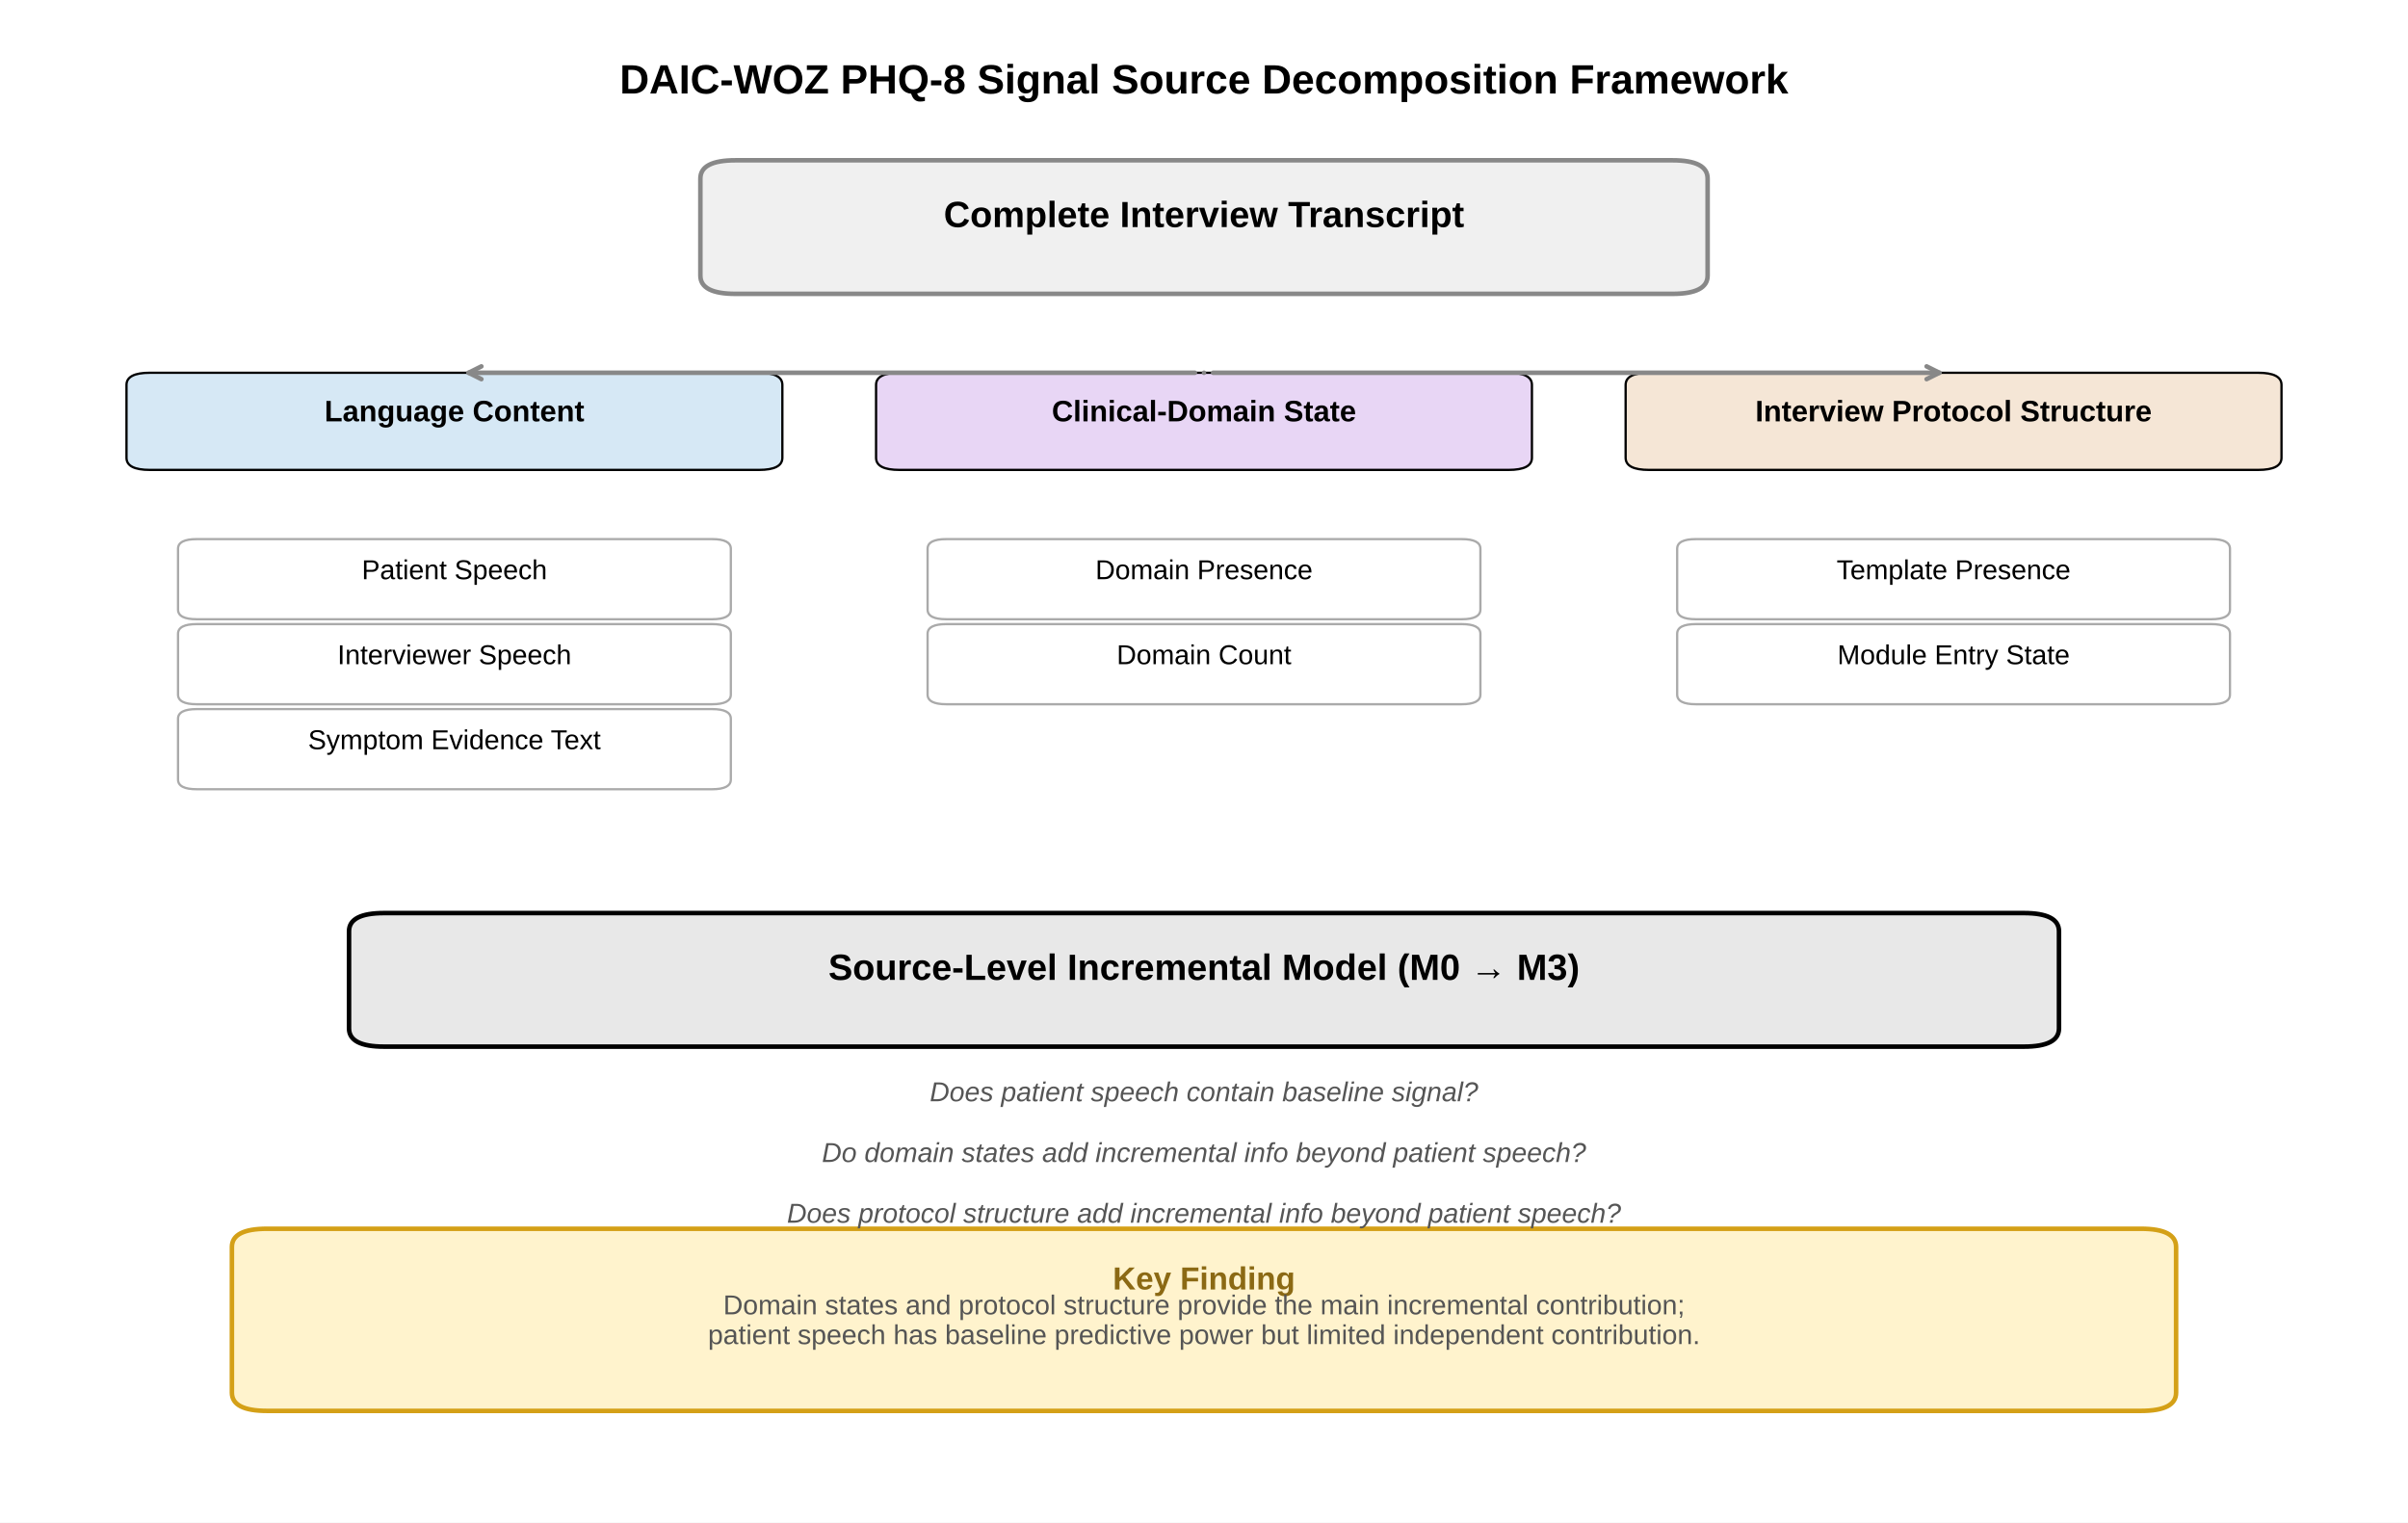
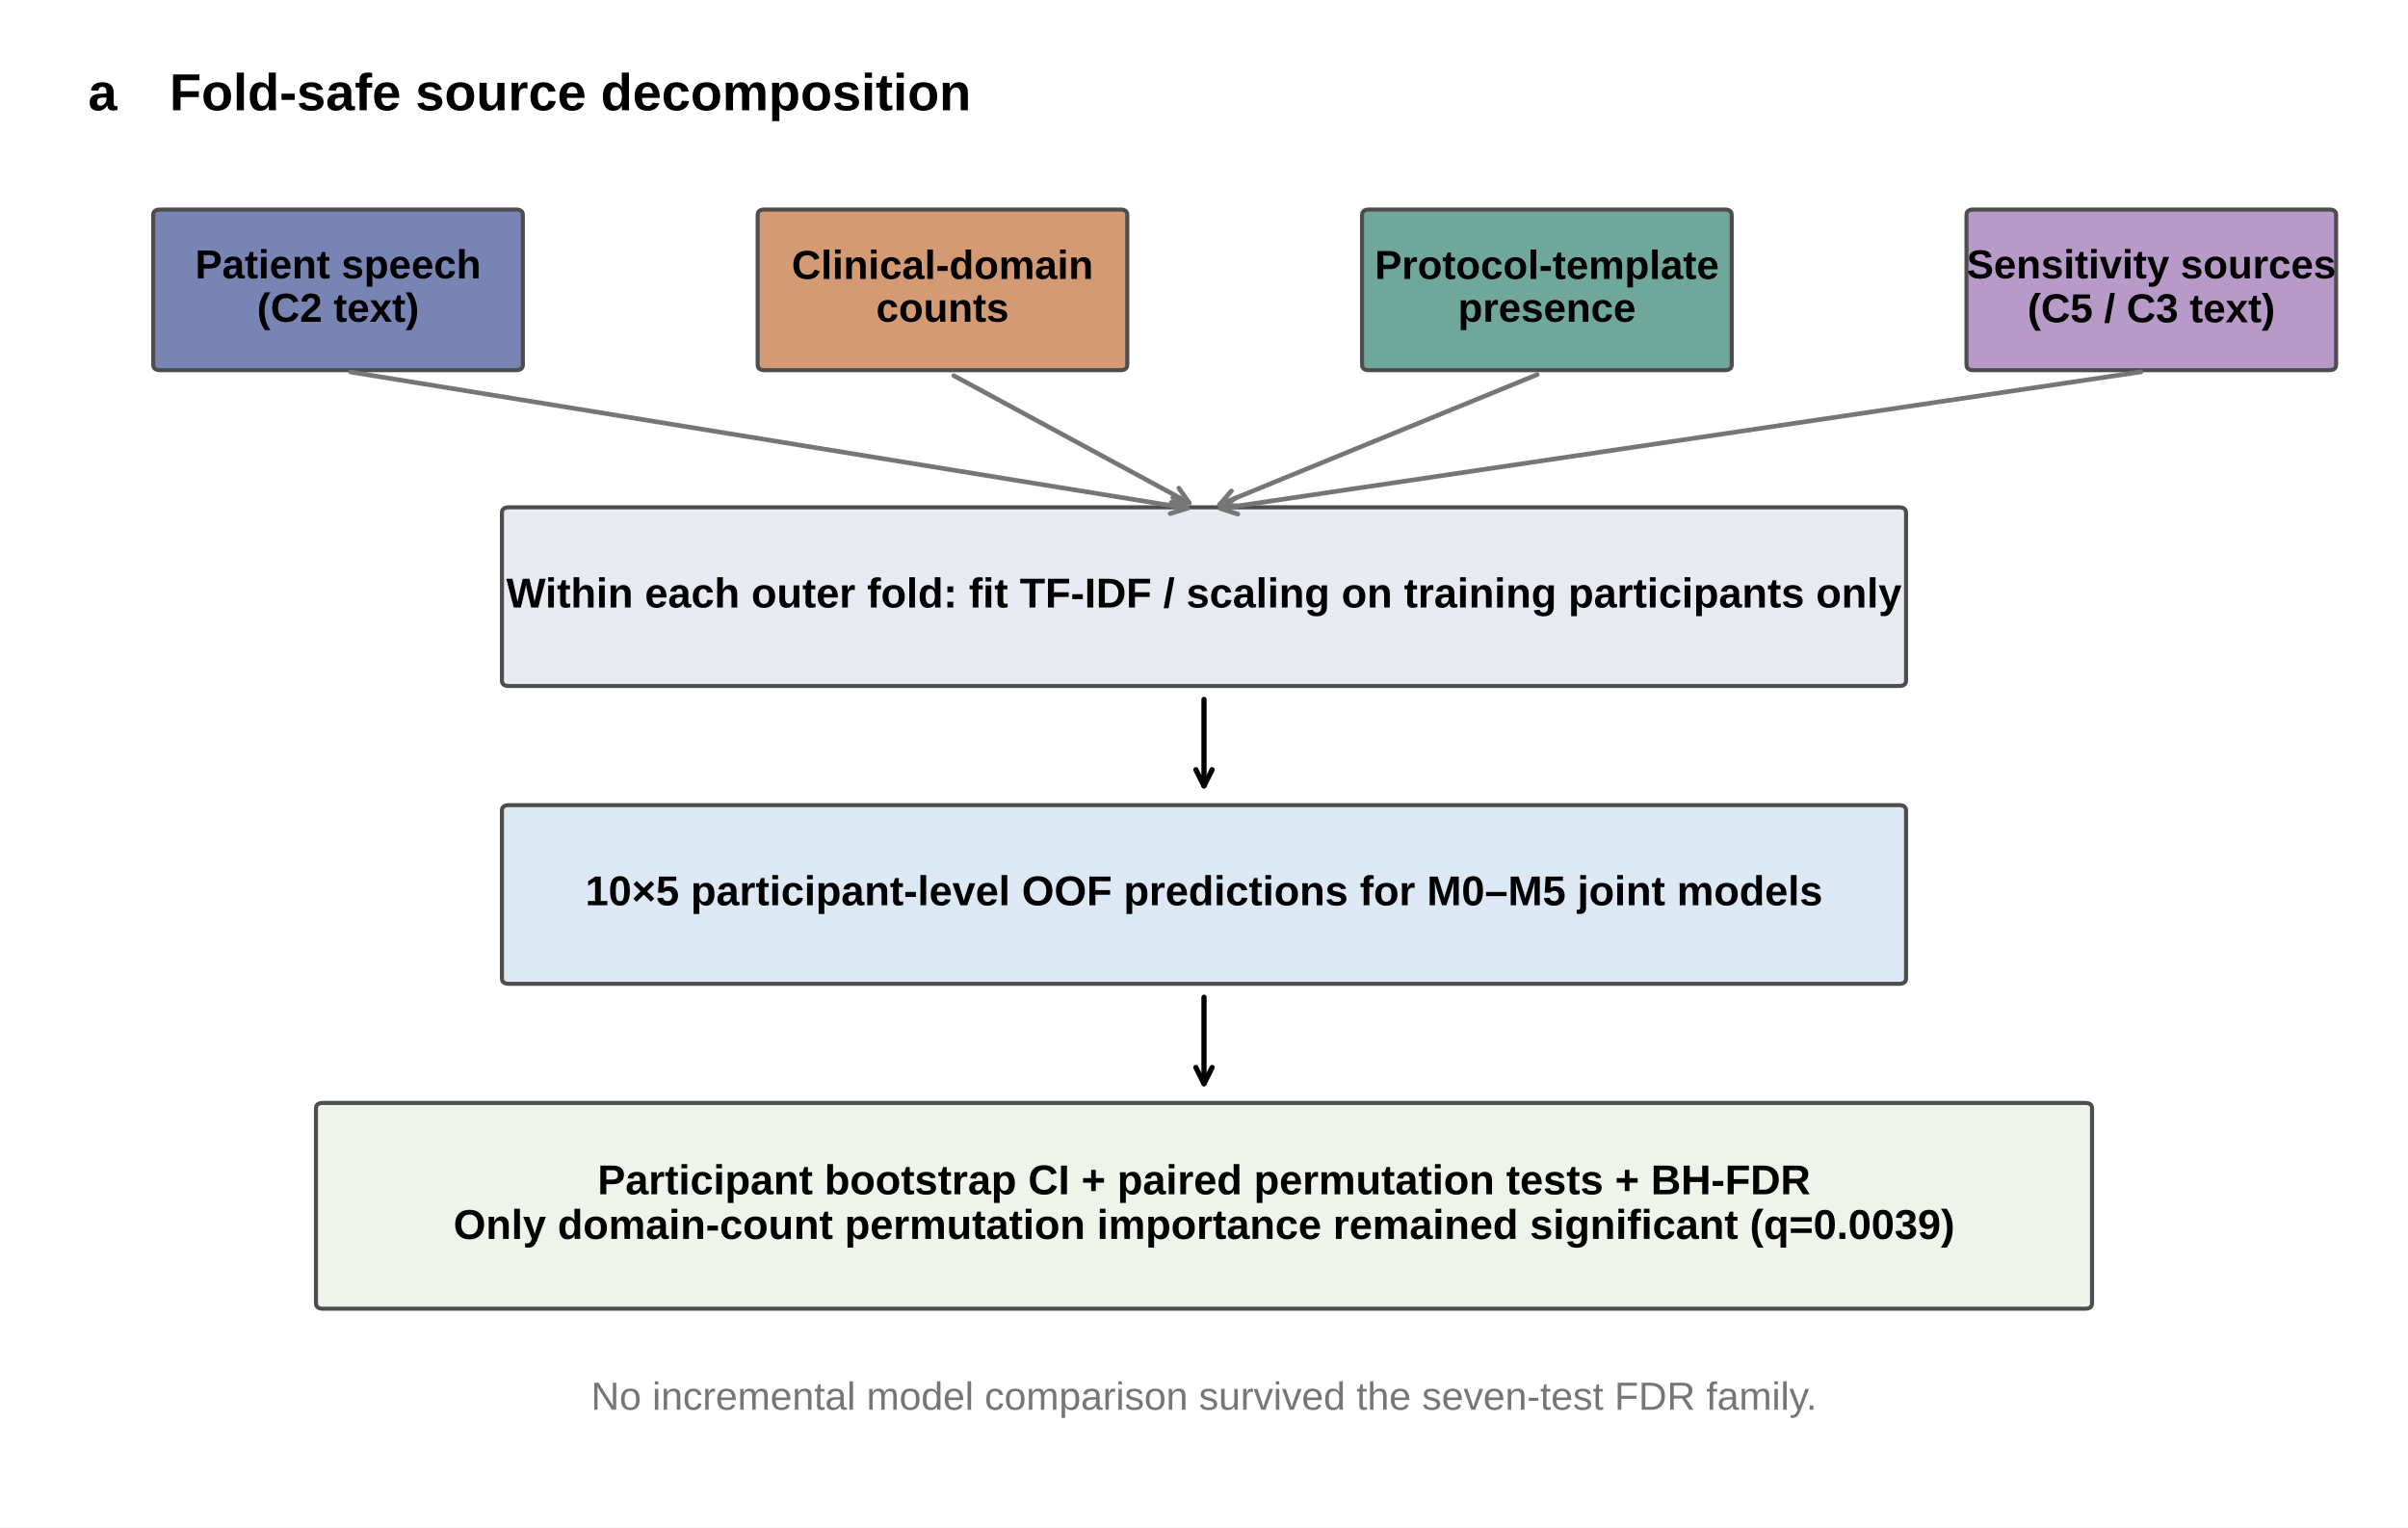
- <svg xmlns="http://www.w3.org/2000/svg" width="528.6pt" height="334.2pt" viewBox="0 0 528.6 334.2" version="1.1">
+ <svg xmlns="http://www.w3.org/2000/svg" width="416.16pt" height="263.88pt" viewBox="0 0 416.16 263.88" version="1.1">
  <defs>
    <style type="text/css">*{stroke-linejoin: round; stroke-linecap: butt}</style>
  </defs>
  <g id="figure_1">
    <g id="patch_1">
-       <path d="M 0 334.2  L 528.6 334.2  L 528.6 0  L 0 0  z " style="fill: #ffffff" />
+       <path d="M 0 263.88  L 416.16 263.88  L 416.16 0  L 0 0  z " style="fill: #ffffff" />
    </g>
    <g id="axes_1">
      <g id="patch_2">
-         <path d="M 161.46 64.498  L 367.14 64.498  Q 374.853 64.498 374.853 60.5  L 374.853 39.18  Q 374.853 35.182 367.14 35.182  L 161.46 35.182  Q 153.747 35.182 153.747 39.18  L 153.747 60.5  Q 153.747 64.498 161.46 64.498  z " clip-path="url(#p6c655c01e3)" style="fill: #f0f0f0; stroke: #888888; stroke-linejoin: miter" />
+         <path d="M 27.69 63.957  L 89.159 63.957  Q 90.364 63.957 90.364 63.021  L 90.364 37.138  Q 90.364 36.202 89.159 36.202  L 27.69 36.202  Q 26.484 36.202 26.484 37.138  L 26.484 63.021  Q 26.484 63.957 27.69 63.957  z " clip-path="url(#pc4d7aa3a7b)" style="fill: #7884b4; stroke: #4d4d4d; stroke-width: 0.7; stroke-linejoin: miter" />
      </g>
      <g id="patch_3">
-         <path d="M 32.91 103.14  L 166.602 103.14  Q 171.744 103.14 171.744 100.475  L 171.744 84.485  Q 171.744 81.82 166.602 81.82  L 32.91 81.82  Q 27.768 81.82 27.768 84.485  L 27.768 100.475  Q 27.768 103.14 32.91 103.14  z " clip-path="url(#p6c655c01e3)" style="fill: #d6e8f5; stroke: #000000; stroke-width: 0.5; stroke-linejoin: miter" />
+         <path d="M 132.147 63.957  L 193.617 63.957  Q 194.822 63.957 194.822 63.021  L 194.822 37.138  Q 194.822 36.202 193.617 36.202  L 132.147 36.202  Q 130.942 36.202 130.942 37.138  L 130.942 63.021  Q 130.942 63.957 132.147 63.957  z " clip-path="url(#pc4d7aa3a7b)" style="fill: #d49a73; stroke: #4d4d4d; stroke-width: 0.7; stroke-linejoin: miter" />
      </g>
      <g id="patch_4">
-         <path d="M 43.194 135.919  L 156.318 135.919  Q 160.432 135.919 160.432 133.787  L 160.432 120.463  Q 160.432 118.331 156.318 118.331  L 43.194 118.331  Q 39.08 118.331 39.08 120.463  L 39.08 133.787  Q 39.08 135.919 43.194 135.919  z " clip-path="url(#p6c655c01e3)" style="fill: #ffffff; stroke: #aaaaaa; stroke-width: 0.5; stroke-linejoin: miter" />
+         <path d="M 236.605 63.957  L 298.074 63.957  Q 299.28 63.957 299.28 63.021  L 299.28 37.138  Q 299.28 36.202 298.074 36.202  L 236.605 36.202  Q 235.4 36.202 235.4 37.138  L 235.4 63.021  Q 235.4 63.957 236.605 63.957  z " clip-path="url(#pc4d7aa3a7b)" style="fill: #6fa89a; stroke: #4d4d4d; stroke-width: 0.7; stroke-linejoin: miter" />
      </g>
      <g id="patch_5">
-         <path d="M 43.194 154.575  L 156.318 154.575  Q 160.432 154.575 160.432 152.442  L 160.432 139.118  Q 160.432 136.986 156.318 136.986  L 43.194 136.986  Q 39.08 136.986 39.08 139.118  L 39.08 152.442  Q 39.08 154.575 43.194 154.575  z " clip-path="url(#p6c655c01e3)" style="fill: #ffffff; stroke: #aaaaaa; stroke-width: 0.5; stroke-linejoin: miter" />
+         <path d="M 341.063 63.957  L 402.532 63.957  Q 403.737 63.957 403.737 63.021  L 403.737 37.138  Q 403.737 36.202 402.532 36.202  L 341.063 36.202  Q 339.857 36.202 339.857 37.138  L 339.857 63.021  Q 339.857 63.957 341.063 63.957  z " clip-path="url(#pc4d7aa3a7b)" style="fill: #b79ac8; stroke: #4d4d4d; stroke-width: 0.7; stroke-linejoin: miter" />
      </g>
      <g id="patch_6">
-         <path d="M 43.194 173.23  L 156.318 173.23  Q 160.432 173.23 160.432 171.097  L 160.432 157.773  Q 160.432 155.641 156.318 155.641  L 43.194 155.641  Q 39.08 155.641 39.08 157.773  L 39.08 171.097  Q 39.08 173.23 43.194 173.23  z " clip-path="url(#p6c655c01e3)" style="fill: #ffffff; stroke: #aaaaaa; stroke-width: 0.5; stroke-linejoin: miter" />
+         <path d="M 87.954 118.53  L 328.206 118.53  Q 329.412 118.53 329.412 117.595  L 329.412 88.593  Q 329.412 87.657 328.206 87.657  L 87.954 87.657  Q 86.748 87.657 86.748 88.593  L 86.748 117.595  Q 86.748 118.53 87.954 118.53  z " clip-path="url(#pc4d7aa3a7b)" style="fill: #e8eaf2; stroke: #4d4d4d; stroke-width: 0.7; stroke-linejoin: miter" />
      </g>
      <g id="patch_7">
-         <path d="M 197.454 103.14  L 331.146 103.14  Q 336.288 103.14 336.288 100.475  L 336.288 84.485  Q 336.288 81.82 331.146 81.82  L 197.454 81.82  Q 192.312 81.82 192.312 84.485  L 192.312 100.475  Q 192.312 103.14 197.454 103.14  z " clip-path="url(#p6c655c01e3)" style="fill: #e8d6f5; stroke: #000000; stroke-width: 0.5; stroke-linejoin: miter" />
+         <path d="M 87.954 169.986  L 328.206 169.986  Q 329.412 169.986 329.412 169.05  L 329.412 140.048  Q 329.412 139.113 328.206 139.113  L 87.954 139.113  Q 86.748 139.113 86.748 140.048  L 86.748 169.05  Q 86.748 169.986 87.954 169.986  z " clip-path="url(#pc4d7aa3a7b)" style="fill: #dce8f4; stroke: #4d4d4d; stroke-width: 0.7; stroke-linejoin: miter" />
      </g>
      <g id="patch_8">
-         <path d="M 207.738 135.919  L 320.862 135.919  Q 324.976 135.919 324.976 133.787  L 324.976 120.463  Q 324.976 118.331 320.862 118.331  L 207.738 118.331  Q 203.624 118.331 203.624 120.463  L 203.624 133.787  Q 203.624 135.919 207.738 135.919  z " clip-path="url(#p6c655c01e3)" style="fill: #ffffff; stroke: #aaaaaa; stroke-width: 0.5; stroke-linejoin: miter" />
+         <path d="M 55.813 226.119  L 360.347 226.119  Q 361.552 226.119 361.552 225.183  L 361.552 191.503  Q 361.552 190.568 360.347 190.568  L 55.813 190.568  Q 54.608 190.568 54.608 191.503  L 54.608 225.183  Q 54.608 226.119 55.813 226.119  z " clip-path="url(#pc4d7aa3a7b)" style="fill: #eef4ea; stroke: #4d4d4d; stroke-width: 0.7; stroke-linejoin: miter" />
+       </g>
+       <g id="text_1">
+         <text style="font-weight: 700; font-size: 9px; font-family: 'Arial', 'Helvetica', 'DejaVu Sans', sans-serif; text-anchor: start" x="15.235" y="19.05" transform="rotate(-0 15.2352 19.0503)">a</text>
+       </g>
+       <g id="text_2">
+         <text style="font-weight: 700; font-size: 9px; font-family: 'Arial', 'Helvetica', 'DejaVu Sans', sans-serif; text-anchor: start" x="29.297" y="19.05" transform="rotate(-0 29.2968 19.0503)">Fold-safe source decomposition</text>
+       </g>
+       <g id="text_3">
+         <text style="font-weight: 700; font-size: 7px; font-family: 'Arial', 'Helvetica', 'DejaVu Sans', sans-serif" transform="translate(33.72315 48.0998)">Patient speech</text>
+         <text style="font-weight: 700; font-size: 7px; font-family: 'Arial', 'Helvetica', 'DejaVu Sans', sans-serif" transform="translate(44.42385 55.59614)">(C2 text)</text>
      </g>
      <g id="patch_9">
-         <path d="M 207.738 154.575  L 320.862 154.575  Q 324.976 154.575 324.976 152.442  L 324.976 139.118  Q 324.976 136.986 320.862 136.986  L 207.738 136.986  Q 203.624 136.986 203.624 139.118  L 203.624 152.442  Q 203.624 154.575 207.738 154.575  z " clip-path="url(#p6c655c01e3)" style="fill: #ffffff; stroke: #aaaaaa; stroke-width: 0.5; stroke-linejoin: miter" />
+         <path d="M 60.6 64.278  Q 133.352 76.119 205.221 87.816  " style="fill: none; stroke: #767676; stroke-width: 0.8; stroke-linecap: round" />
+         <path d="M 202.683 85.984  L 205.221 87.816  L 202.233 88.748  " style="fill: none; stroke: #767676; stroke-width: 0.8; stroke-linecap: round" />
+       </g>
+       <g id="text_4">
+         <text style="font-weight: 700; font-size: 7px; font-family: 'Arial', 'Helvetica', 'DejaVu Sans', sans-serif" transform="translate(136.825 48.19692)">Clinical-domain</text>
+         <text style="font-weight: 700; font-size: 7px; font-family: 'Arial', 'Helvetica', 'DejaVu Sans', sans-serif" transform="translate(151.4108 55.59089)">counts</text>
      </g>
      <g id="patch_10">
-         <path d="M 361.998 103.14  L 495.69 103.14  Q 500.832 103.14 500.832 100.475  L 500.832 84.485  Q 500.832 81.82 495.69 81.82  L 361.998 81.82  Q 356.856 81.82 356.856 84.485  L 356.856 100.475  Q 356.856 103.14 361.998 103.14  z " clip-path="url(#p6c655c01e3)" style="fill: #f5e6d6; stroke: #000000; stroke-width: 0.5; stroke-linejoin: miter" />
+         <path d="M 164.843 64.908  Q 185.582 76.119 205.533 86.904  " style="fill: none; stroke: #767676; stroke-width: 0.8; stroke-linecap: round" />
+         <path d="M 203.736 84.341  L 205.533 86.904  L 202.404 86.804  " style="fill: none; stroke: #767676; stroke-width: 0.8; stroke-linecap: round" />
+       </g>
+       <g id="text_5">
+         <text style="font-weight: 700; font-size: 7px; font-family: 'Arial', 'Helvetica', 'DejaVu Sans', sans-serif" transform="translate(237.588 48.19692)">Protocol-template</text>
+         <text style="font-weight: 700; font-size: 7px; font-family: 'Arial', 'Helvetica', 'DejaVu Sans', sans-serif" transform="translate(251.9702 55.59089)">presence</text>
      </g>
      <g id="patch_11">
-         <path d="M 372.282 135.919  L 485.406 135.919  Q 489.52 135.919 489.52 133.787  L 489.52 120.463  Q 489.52 118.331 485.406 118.331  L 372.282 118.331  Q 368.168 118.331 368.168 120.463  L 368.168 133.787  Q 368.168 135.919 372.282 135.919  z " clip-path="url(#p6c655c01e3)" style="fill: #ffffff; stroke: #aaaaaa; stroke-width: 0.5; stroke-linejoin: miter" />
+         <path d="M 265.686 64.715  Q 237.809 76.119 210.761 87.184  " style="fill: none; stroke: #767676; stroke-width: 0.8; stroke-linecap: round" />
+         <path d="M 213.882 87.42  L 210.761 87.184  L 212.822 84.828  " style="fill: none; stroke: #767676; stroke-width: 0.8; stroke-linecap: round" />
+       </g>
+       <g id="text_6">
+         <text style="font-weight: 700; font-size: 7px; font-family: 'Arial', 'Helvetica', 'DejaVu Sans', sans-serif" transform="translate(339.8963 48.09652)">Sensitivity sources</text>
+         <text style="font-weight: 700; font-size: 7px; font-family: 'Arial', 'Helvetica', 'DejaVu Sans', sans-serif" transform="translate(350.4056 55.68473)">(C5 / C3 text)</text>
      </g>
      <g id="patch_12">
-         <path d="M 372.282 154.575  L 485.406 154.575  Q 489.52 154.575 489.52 152.442  L 489.52 139.118  Q 489.52 136.986 485.406 136.986  L 372.282 136.986  Q 368.168 136.986 368.168 139.118  L 368.168 152.442  Q 368.168 154.575 372.282 154.575  z " clip-path="url(#p6c655c01e3)" style="fill: #ffffff; stroke: #aaaaaa; stroke-width: 0.5; stroke-linejoin: miter" />
+         <path d="M 370.02 64.25  Q 290.041 76.119 210.946 87.856  " style="fill: none; stroke: #767676; stroke-width: 0.8; stroke-linecap: round" />
+         <path d="M 213.922 88.829  L 210.946 87.856  L 213.511 86.06  " style="fill: none; stroke: #767676; stroke-width: 0.8; stroke-linecap: round" />
+       </g>
+       <g id="text_7">
+         <text style="font-weight: 700; font-size: 7.2px; font-family: 'Arial', 'Helvetica', 'DejaVu Sans', sans-serif; text-anchor: middle" x="208.08" y="104.957" transform="rotate(-0 208.08 104.9569)">Within each outer fold: fit TF-IDF / scaling on training participants only</text>
      </g>
      <g id="patch_13">
-         <path d="M 84.33 229.727  L 444.27 229.727  Q 451.983 229.727 451.983 225.73  L 451.983 204.41  Q 451.983 200.412 444.27 200.412  L 84.33 200.412  Q 76.617 200.412 76.617 204.41  L 76.617 225.73  Q 76.617 229.727 84.33 229.727  z " clip-path="url(#p6c655c01e3)" style="fill: #e8e8e8; stroke: #000000; stroke-linejoin: miter" />
+         <path d="M 208.08 120.845  Q 208.08 128.821 208.08 135.791  " style="fill: none; stroke: #000000; stroke-width: 0.9; stroke-linecap: round" />
+         <path d="M 209.48 132.991  L 208.08 135.791  L 206.68 132.991  " style="fill: none; stroke: #000000; stroke-width: 0.9; stroke-linecap: round" />
+       </g>
+       <g id="text_8">
+         <text style="font-weight: 700; font-size: 7.2px; font-family: 'Arial', 'Helvetica', 'DejaVu Sans', sans-serif; text-anchor: middle" x="208.08" y="156.412" transform="rotate(-0 208.08 156.4121)">10×5 participant-level OOF predictions for M0–M5 joint models</text>
      </g>
      <g id="patch_14">
-         <path d="M 58.62 309.678  L 469.98 309.678  Q 477.693 309.678 477.693 305.68  L 477.693 273.7  Q 477.693 269.702 469.98 269.702  L 58.62 269.702  Q 50.907 269.702 50.907 273.7  L 50.907 305.68  Q 50.907 309.678 58.62 309.678  z " clip-path="url(#p6c655c01e3)" style="fill: #fff3cd; stroke: #d4a017; stroke-linejoin: miter" />
-       </g>
-       <g id="text_1">
-         <text style="font-weight: 700; font-size: 9px; font-family: 'Arial', 'Helvetica', 'DejaVu Sans', sans-serif; text-anchor: middle" x="264.3" y="20.525" transform="rotate(-0 264.3 20.525)">DAIC-WOZ PHQ-8 Signal Source Decomposition Framework</text>
-       </g>
-       <g id="text_2">
-         <text style="font-weight: 700; font-size: 8px; font-family: 'Arial', 'Helvetica', 'DejaVu Sans', sans-serif; text-anchor: middle" x="264.3" y="49.84" transform="rotate(-0 264.3 49.84)">Complete Interview Transcript</text>
-       </g>
-       <g id="text_3">
-         <text style="font-weight: 700; font-size: 6.5px; font-family: 'Arial', 'Helvetica', 'DejaVu Sans', sans-serif; text-anchor: middle" x="99.756" y="92.48" transform="rotate(-0 99.756 92.48)">Language Content</text>
-       </g>
-       <g id="text_4">
-         <text style="font-size: 6px; font-family: 'Arial', 'Helvetica', 'DejaVu Sans', sans-serif; text-anchor: middle" x="99.756" y="127.125" transform="rotate(-0 99.756 127.125)">Patient Speech</text>
-       </g>
-       <g id="text_5">
-         <text style="font-size: 6px; font-family: 'Arial', 'Helvetica', 'DejaVu Sans', sans-serif; text-anchor: middle" x="99.756" y="145.78" transform="rotate(-0 99.756 145.78)">Interviewer Speech</text>
-       </g>
-       <g id="text_6">
-         <text style="font-size: 6px; font-family: 'Arial', 'Helvetica', 'DejaVu Sans', sans-serif; text-anchor: middle" x="99.756" y="164.435" transform="rotate(-0 99.756 164.435)">Symptom Evidence Text</text>
-       </g>
-       <g id="text_7">
-         <text style="font-weight: 700; font-size: 6.5px; font-family: 'Arial', 'Helvetica', 'DejaVu Sans', sans-serif; text-anchor: middle" x="264.3" y="92.48" transform="rotate(-0 264.3 92.48)">Clinical-Domain State</text>
-       </g>
-       <g id="text_8">
-         <text style="font-size: 6px; font-family: 'Arial', 'Helvetica', 'DejaVu Sans', sans-serif; text-anchor: middle" x="264.3" y="127.125" transform="rotate(-0 264.3 127.125)">Domain Presence</text>
+         <path d="M 208.08 172.3  Q 208.08 180.276 208.08 187.246  " style="fill: none; stroke: #000000; stroke-width: 0.9; stroke-linecap: round" />
+         <path d="M 209.48 184.446  L 208.08 187.246  L 206.68 184.446  " style="fill: none; stroke: #000000; stroke-width: 0.9; stroke-linecap: round" />
      </g>
      <g id="text_9">
-         <text style="font-size: 6px; font-family: 'Arial', 'Helvetica', 'DejaVu Sans', sans-serif; text-anchor: middle" x="264.3" y="145.78" transform="rotate(-0 264.3 145.78)">Domain Count</text>
+         <text style="font-weight: 700; font-size: 7.2px; font-family: 'Arial', 'Helvetica', 'DejaVu Sans', sans-serif" transform="translate(103.2705 206.351)">Participant bootstrap CI + paired permutation tests + BH-FDR</text>
+         <text style="font-weight: 700; font-size: 7.2px; font-family: 'Arial', 'Helvetica', 'DejaVu Sans', sans-serif" transform="translate(78.36581 214.0615)">Only domain-count permutation importance remained significant (q=0.0039)</text>
      </g>
      <g id="text_10">
-         <text style="font-weight: 700; font-size: 6.5px; font-family: 'Arial', 'Helvetica', 'DejaVu Sans', sans-serif; text-anchor: middle" x="428.844" y="92.48" transform="rotate(-0 428.844 92.48)">Interview Protocol Structure</text>
-       </g>
-       <g id="text_11">
-         <text style="font-size: 6px; font-family: 'Arial', 'Helvetica', 'DejaVu Sans', sans-serif; text-anchor: middle" x="428.844" y="127.125" transform="rotate(-0 428.844 127.125)">Template Presence</text>
-       </g>
-       <g id="text_12">
-         <text style="font-size: 6px; font-family: 'Arial', 'Helvetica', 'DejaVu Sans', sans-serif; text-anchor: middle" x="428.844" y="145.78" transform="rotate(-0 428.844 145.78)">Module Entry State</text>
-       </g>
-       <g id="patch_15">
-         <path d="M 262.299 81.82  Q 182.027 81.82 102.873 81.82  " style="fill: none; stroke: #888888; stroke-linecap: round" />
-         <path d="M 105.673 83.22  L 102.873 81.82  L 105.673 80.42  " style="fill: none; stroke: #888888; stroke-linecap: round" />
-       </g>
-       <g id="patch_16">
-         <path d="M 264.3 81.82  Q 264.3 81.82 264.3 81.82  " style="fill: none; stroke: #888888; stroke-linecap: round" />
-       </g>
-       <g id="patch_17">
-         <path d="M 266.301 81.82  Q 346.573 81.82 425.727 81.82  " style="fill: none; stroke: #888888; stroke-linecap: round" />
-         <path d="M 422.927 80.42  L 425.727 81.82  L 422.927 83.22  " style="fill: none; stroke: #888888; stroke-linecap: round" />
-       </g>
-       <g id="text_13">
-         <text style="font-weight: 700; font-size: 8px; font-family: 'Arial', 'Helvetica', 'DejaVu Sans', sans-serif; text-anchor: middle" x="264.3" y="215.07" transform="rotate(-0 264.3 215.07)">Source-Level Incremental Model (M0 → M3)</text>
-       </g>
-       <g id="text_14">
-         <text style="font-style: italic; font-size: 6px; font-family: 'Arial', 'Helvetica', 'DejaVu Sans', sans-serif; text-anchor: middle; fill: #555555" x="264.3" y="241.72" transform="rotate(-0 264.3 241.72)">Does patient speech contain baseline signal?</text>
-       </g>
-       <g id="text_15">
-         <text style="font-style: italic; font-size: 6px; font-family: 'Arial', 'Helvetica', 'DejaVu Sans', sans-serif; text-anchor: middle; fill: #555555" x="264.3" y="255.045" transform="rotate(-0 264.3 255.045)">Do domain states add incremental info beyond patient speech?</text>
-       </g>
-       <g id="text_16">
-         <text style="font-style: italic; font-size: 6px; font-family: 'Arial', 'Helvetica', 'DejaVu Sans', sans-serif; text-anchor: middle; fill: #555555" x="264.3" y="268.37" transform="rotate(-0 264.3 268.37)">Does protocol structure add incremental info beyond patient speech?</text>
-       </g>
-       <g id="text_17">
-         <text style="font-weight: 700; font-size: 7px; font-family: 'Arial', 'Helvetica', 'DejaVu Sans', sans-serif; text-anchor: middle; fill: #8b6914" x="264.3" y="283.027" transform="rotate(-0 264.3 283.0275)">Key Finding</text>
-       </g>
-       <g id="text_18">
-         <text style="font-size: 6px; font-family: 'Arial', 'Helvetica', 'DejaVu Sans', sans-serif; fill: #555555" transform="translate(158.7539 288.4897)">Domain states and protocol structure provide the main incremental contribution;</text>
-         <text style="font-size: 6px; font-family: 'Arial', 'Helvetica', 'DejaVu Sans', sans-serif; fill: #555555" transform="translate(155.4042 295.02)">patient speech has baseline predictive power but limited independent contribution.</text>
+         <text style="font-size: 6.8px; font-family: 'Arial', 'Helvetica', 'DejaVu Sans', sans-serif; text-anchor: middle; fill: #767676" x="208.08" y="243.582" transform="rotate(-0 208.08 243.5823)">No incremental model comparison survived the seven-test FDR family.</text>
      </g>
    </g>
  </g>
  <defs>
-     <clipPath id="p6c655c01e3">
-       <rect x="7.2" y="7.2" width="514.2" height="319.8" />
+     <clipPath id="pc4d7aa3a7b">
+       <rect x="7.2" y="7.2" width="401.76" height="249.48" />
    </clipPath>
  </defs>
</svg>
